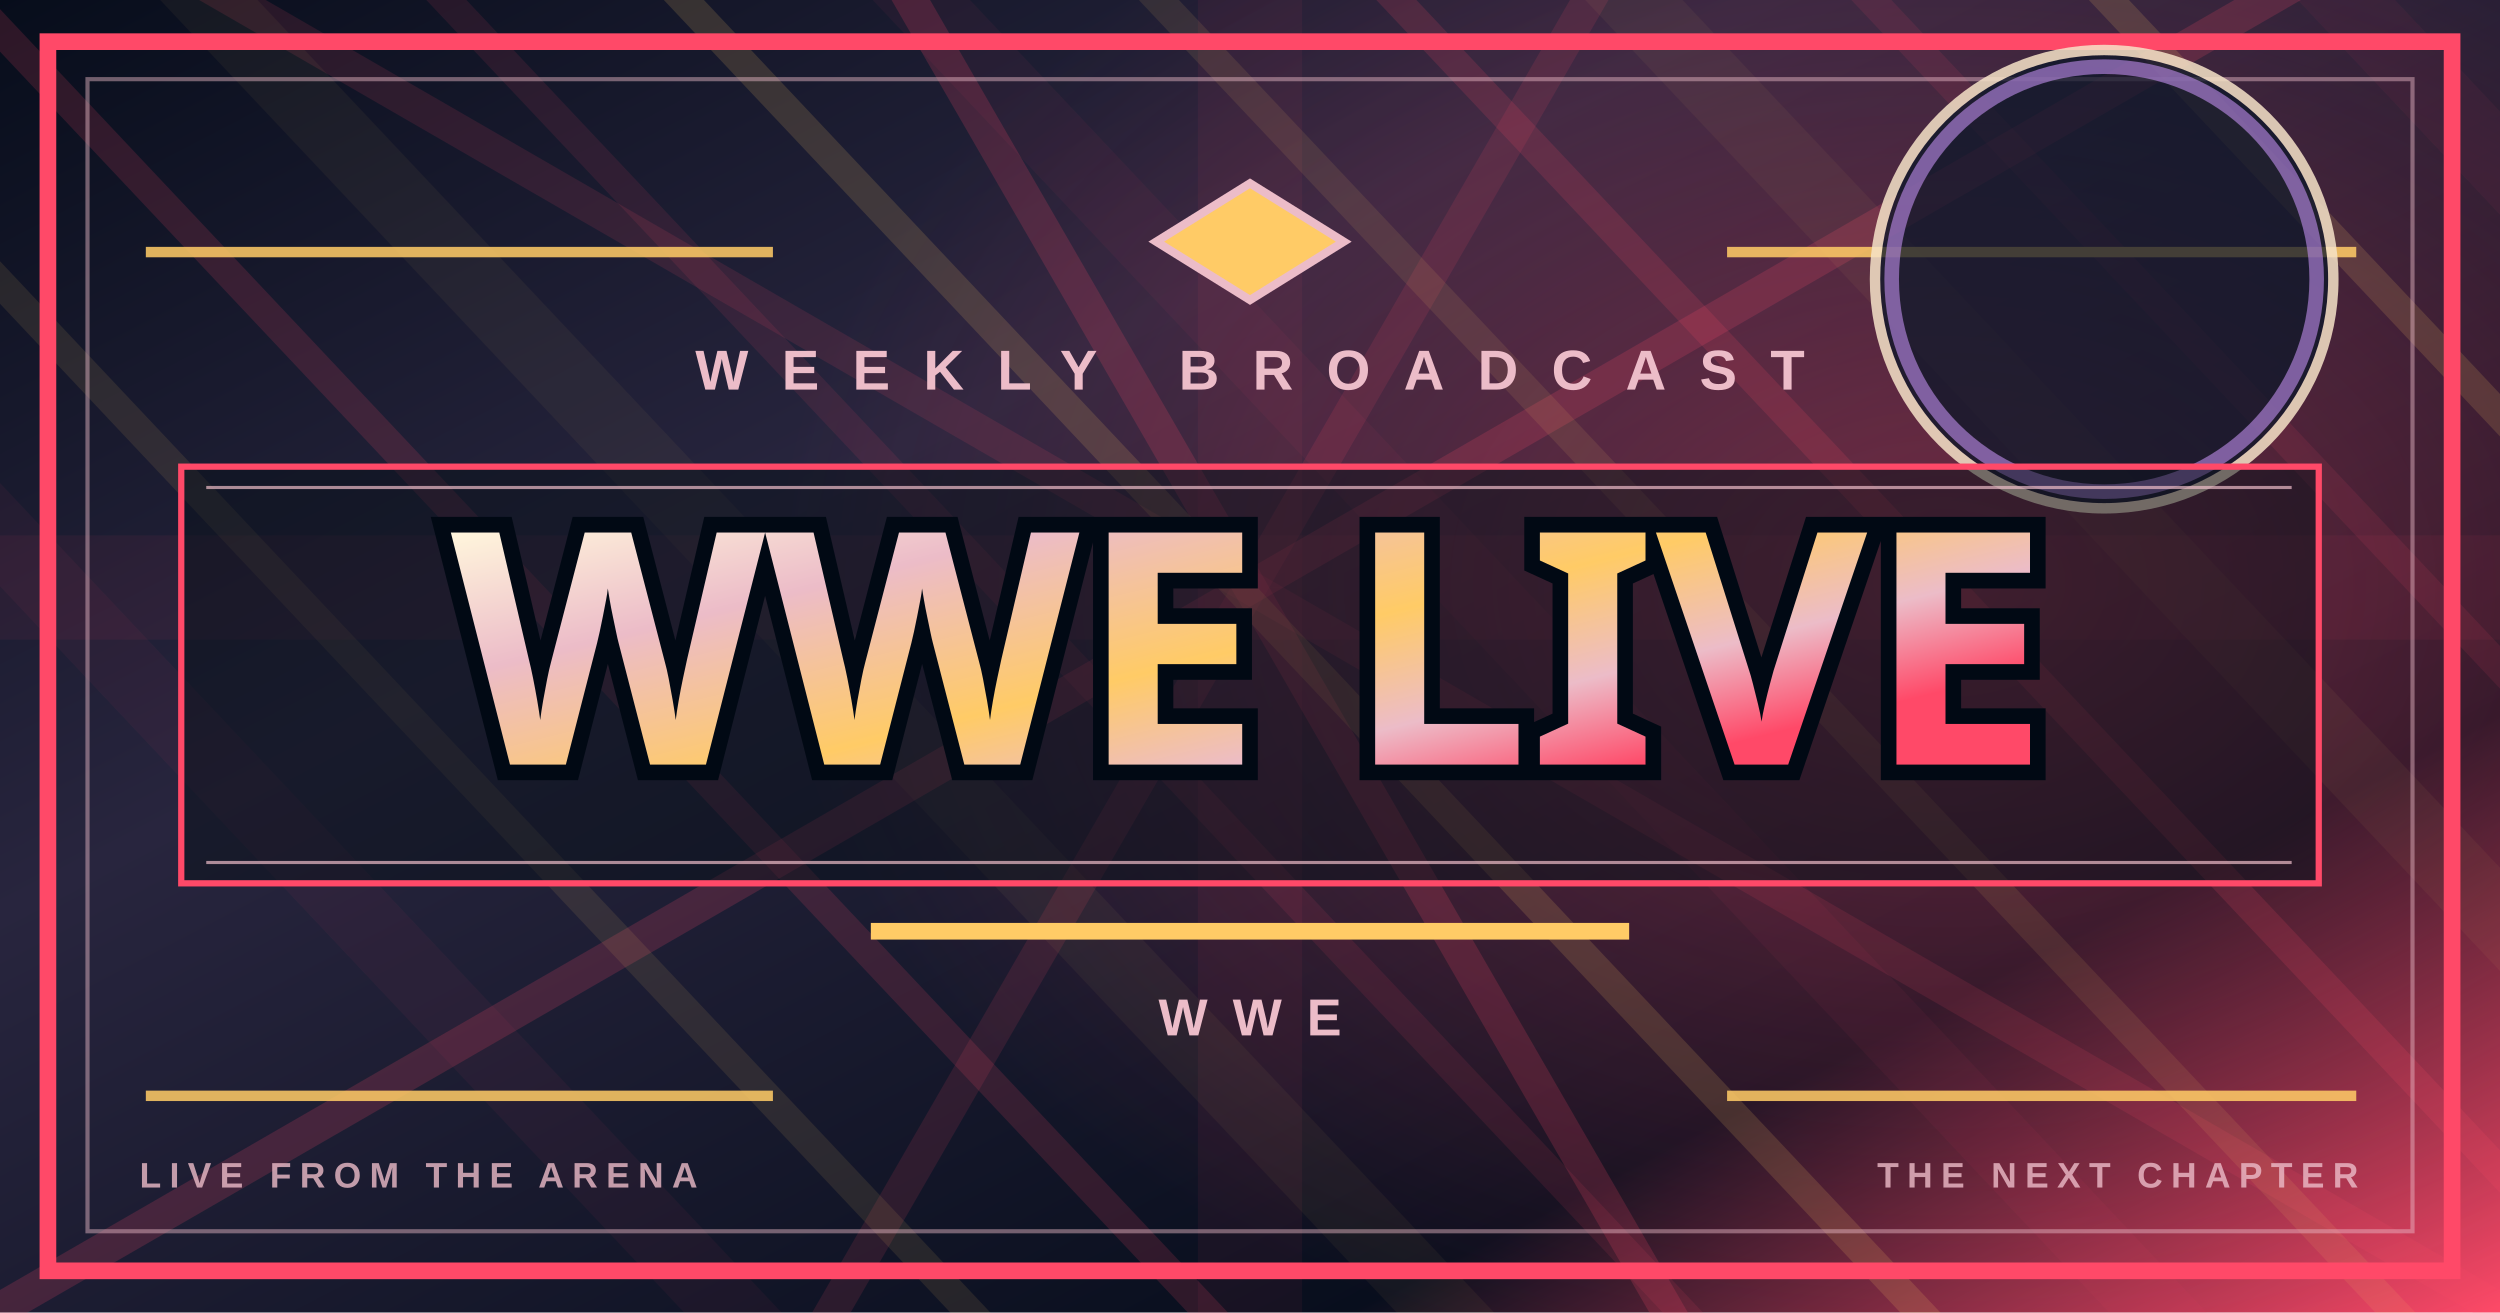
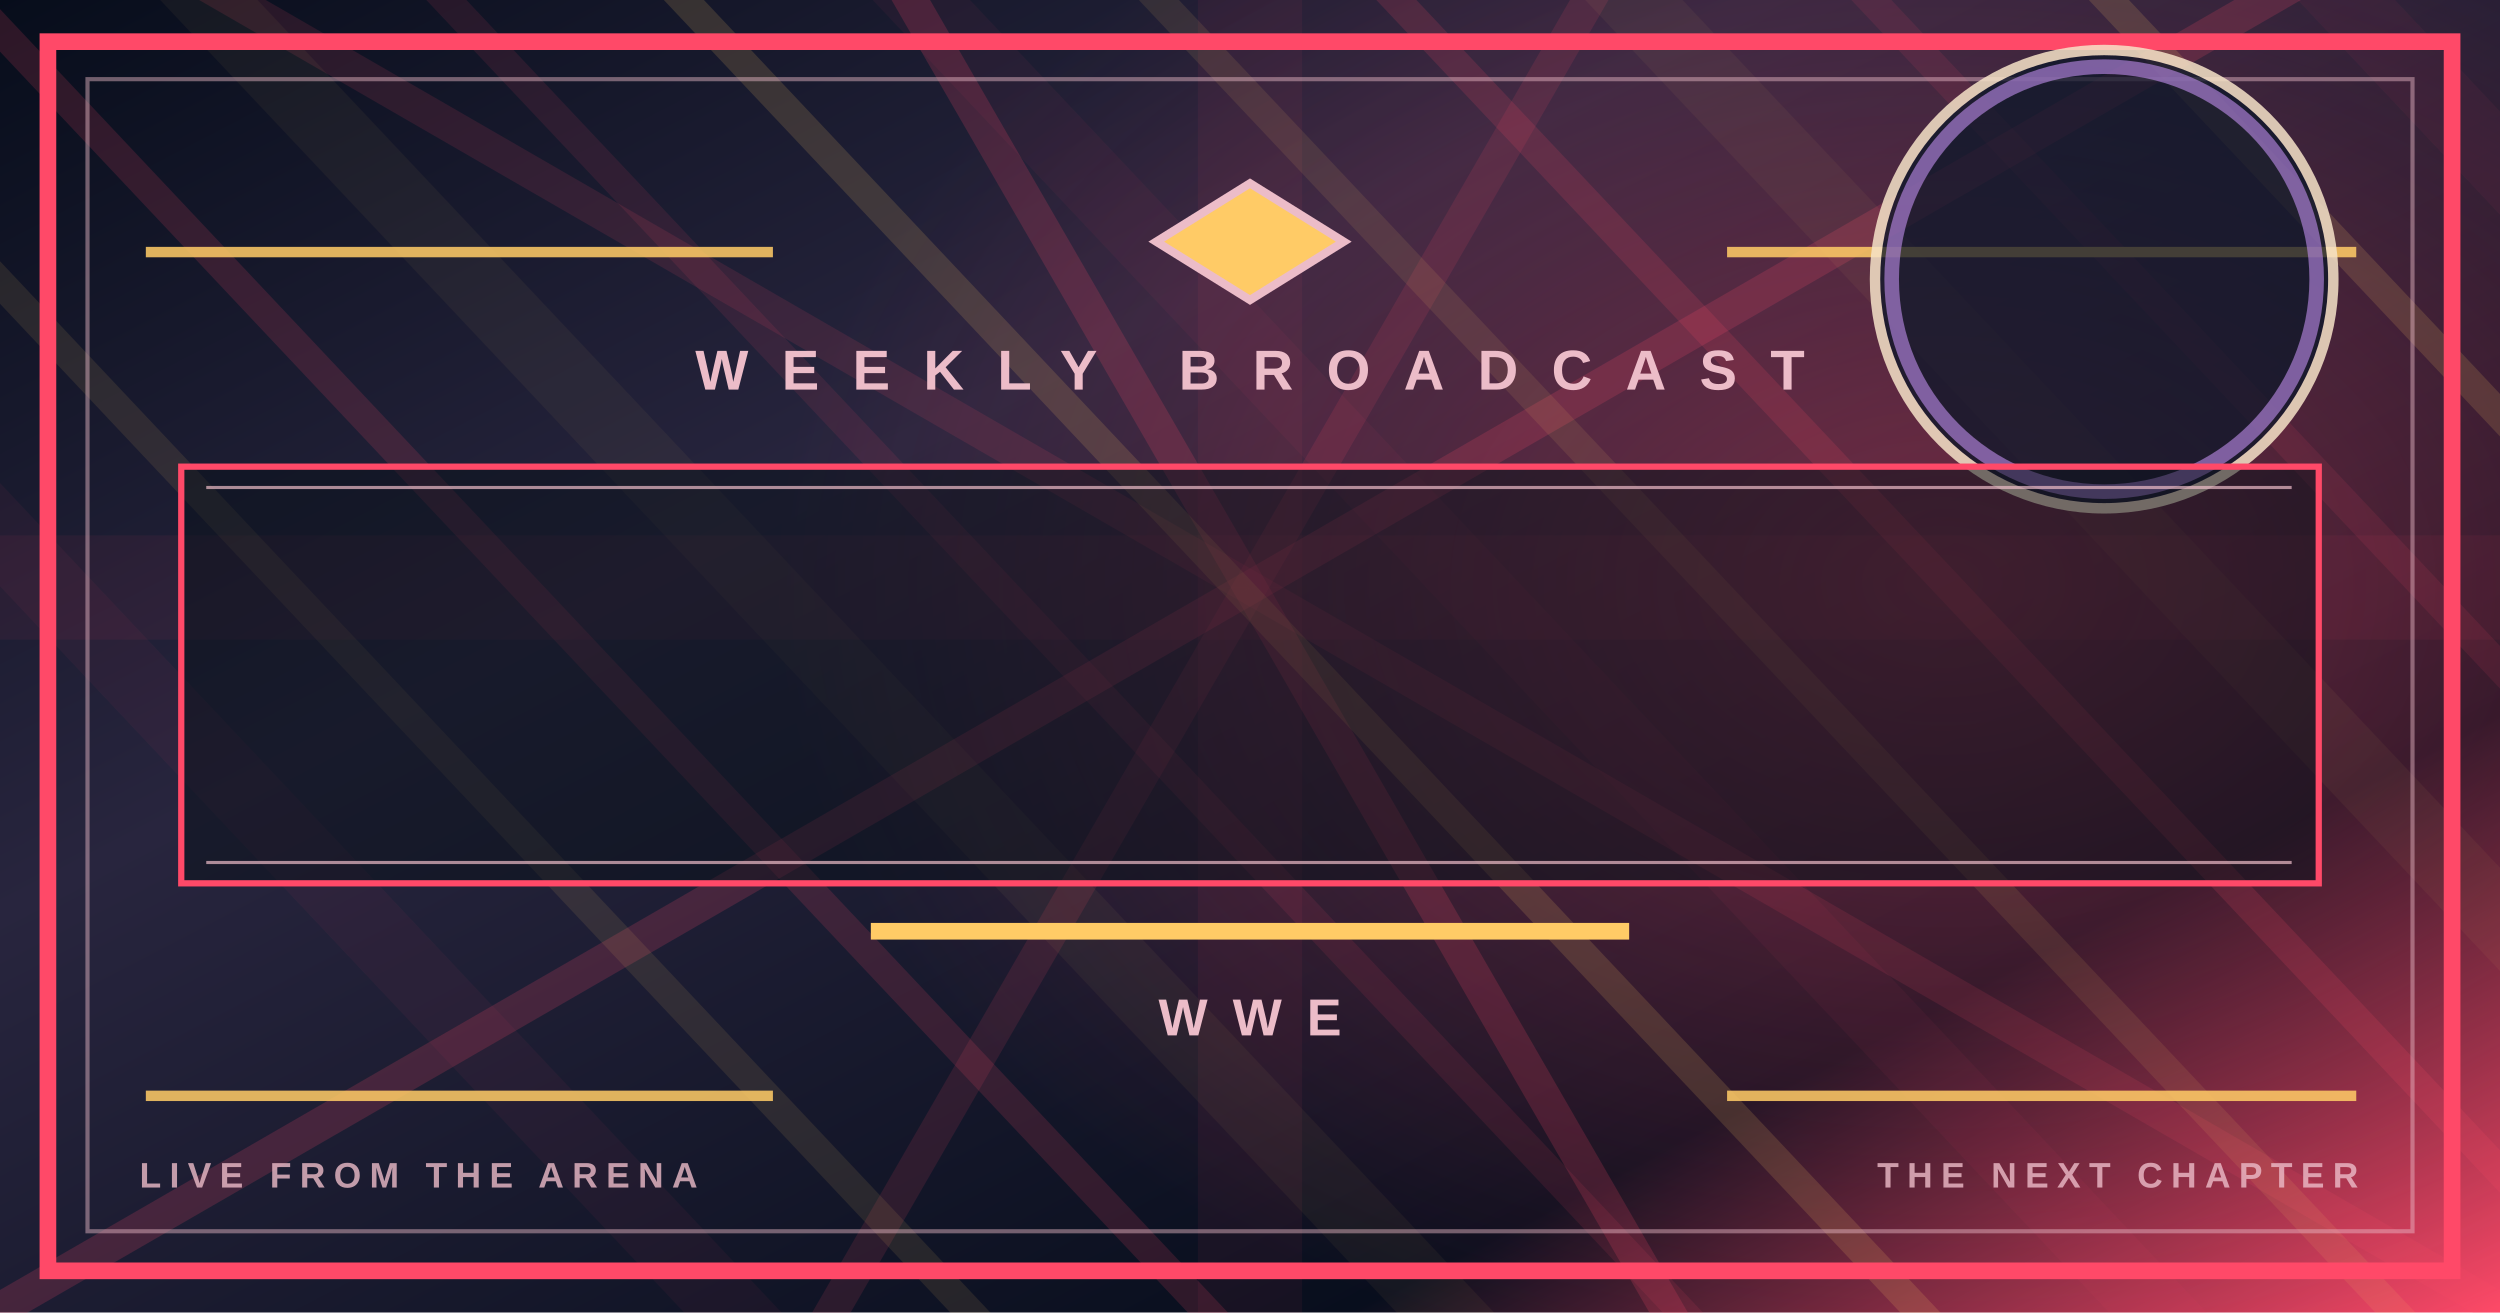
<svg xmlns="http://www.w3.org/2000/svg" width="1200" height="630" viewBox="0 0 1200 630" role="img" aria-label="WWE LIVE event art">
  <defs>
    <linearGradient id="sky" x1="0" y1="0" x2="1" y2="1">
      <stop stop-color="#070d1b" />
      <stop offset=".35" stop-color="#28253e" />
      <stop offset=".77" stop-color="#080e1d" />
      <stop offset="1" stop-color="#ff4968" />
    </linearGradient>
    <linearGradient id="chrome" x1="0" y1="0" x2="1" y2=".6">
      <stop stop-color="#fff5dc" />
      <stop offset=".27" stop-color="#ecbcc8" />
      <stop offset=".59" stop-color="#ffcb66" />
      <stop offset=".81" stop-color="#ecbcc8" />
      <stop offset="1" stop-color="#ff4968" />
    </linearGradient>
    <radialGradient id="spot">
      <stop stop-color="#ff4968" stop-opacity=".39" />
      <stop offset="1" stop-color="#ff4968" stop-opacity="0" />
    </radialGradient>
  </defs>
  <path fill="url(#sky)" d="M0 0h1200v630H0z" />
  <ellipse cx="935" cy="280" rx="570" ry="390" fill="url(#spot)" />
  <path d="M600 282L1680.0 282.0" stroke="#ff4968" stroke-width="50" opacity="0.06" />
  <path d="M600 282L1535.3 822.0" stroke="#ff4968" stroke-width="16" opacity="0.12" />
  <path d="M600 282L1140.0 1217.3" stroke="#ff4968" stroke-width="16" opacity="0.18" />
  <path d="M600 282L600.0 1362.0" stroke="#ff4968" stroke-width="50" opacity="0.06" />
  <path d="M600 282L60.0 1217.3" stroke="#ff4968" stroke-width="16" opacity="0.12" />
  <path d="M600 282L-335.3 822.0" stroke="#ff4968" stroke-width="16" opacity="0.18" />
  <path d="M600 282L-480.0 282.0" stroke="#ff4968" stroke-width="50" opacity="0.06" />
  <path d="M600 282L-335.3 -258.0" stroke="#ff4968" stroke-width="16" opacity="0.12" />
  <path d="M600 282L60.0 -653.3" stroke="#ff4968" stroke-width="16" opacity="0.18" />
  <path d="M600 282L600.0 -798.0" stroke="#ff4968" stroke-width="50" opacity="0.06" />
  <path d="M600 282L1140.0 -653.3" stroke="#ff4968" stroke-width="16" opacity="0.12" />
  <path d="M600 282L1535.3 -258.0" stroke="#ff4968" stroke-width="16" opacity="0.18" />
  <path d="M-270 -30L380 660" stroke="#ff4968" opacity="0.05" stroke-width="34" />
  <path d="M-156 -30L494 660" stroke="#ffcb66" opacity="0.1" stroke-width="14" />
  <path d="M-42 -30L608 660" stroke="#ff4968" opacity="0.15" stroke-width="14" />
  <path d="M72 -30L722 660" stroke="#ffcb66" opacity="0.05" stroke-width="34" />
  <path d="M186 -30L836 660" stroke="#ff4968" opacity="0.1" stroke-width="14" />
  <path d="M300 -30L950 660" stroke="#ffcb66" opacity="0.15" stroke-width="14" />
  <path d="M414 -30L1064 660" stroke="#ff4968" opacity="0.05" stroke-width="34" />
  <path d="M528 -30L1178 660" stroke="#ffcb66" opacity="0.1" stroke-width="14" />
  <path d="M642 -30L1292 660" stroke="#ff4968" opacity="0.15" stroke-width="14" />
  <path d="M756 -30L1406 660" stroke="#ffcb66" opacity="0.05" stroke-width="34" />
  <path d="M870 -30L1520 660" stroke="#ff4968" opacity="0.1" stroke-width="14" />
  <path d="M984 -30L1634 660" stroke="#ffcb66" opacity="0.15" stroke-width="14" />
  <path d="M1098 -30L1748 660" stroke="#ff4968" opacity="0.05" stroke-width="34" />
  <path d="M1212 -30L1862 660" stroke="#ffcb66" opacity="0.1" stroke-width="14" />
  <path d="M1326 -30L1976 660" stroke="#ff4968" opacity="0.15" stroke-width="14" />
  <g id="ppw-event-crest" color="#ff4968" opacity=".34" transform="translate(-60 0)">
    <g fill="none" stroke="currentColor" stroke-width="9" stroke-linecap="round" stroke-linejoin="round">M905 78l-148 447M1011 78l116 447M960 130v68M952 240v84M941 380v115M775 513h342</g>
  </g>
  <path d="M23 20h1154v590H23Z" fill="none" stroke="#ff4968" stroke-width="8" />
  <path d="M42 38h1116v553H42Z" fill="none" stroke="#ecbcc8" stroke-width="2" opacity=".46" />
  <path d="M70 121h301M829 121h302M70 526h301M829 526h302" stroke="#ffcb66" stroke-width="5" opacity=".86" />
  <path d="M600 88l45 28-45 28-45-28Z" fill="#ffcb66" stroke="#ecbcc8" stroke-width="4" />
  <text x="600" y="187" font-family="Arial,sans-serif" text-anchor="middle" font-size="27" letter-spacing="16" font-weight="900" fill="#ecbcc8">WEEKLY BROADCAST</text>
  <circle cx="1010" cy="134" r="110" fill="#0d1729e0" stroke="#f6e3c8" stroke-width="5" opacity=".85" />
  <circle cx="1010" cy="134" r="102" fill="none" stroke="#c08eec" stroke-width="7" opacity=".6" />
  <use href="#ppw-event-crest" transform="translate(1010 134) scale(.40) translate(-930 -280)" opacity=".98" />
  <path d="M87 224H1113V424H87Z" fill="#09101b82" stroke="#ff4968" stroke-width="3" />
  <path d="M99 234h1001M99 414h1001" stroke="#ecbcc8" stroke-width="1.5" opacity=".7" />
-   <text x="600" y="367" text-anchor="middle" font-family="Impact,'Arial Black',sans-serif" font-size="156" font-weight="1000" textLength="786.24" lengthAdjust="spacingAndGlyphs" fill="url(#chrome)" stroke="#010914" stroke-width="15" paint-order="stroke">WWE LIVE</text>
  <path d="M418 447h364" stroke="#ffcb66" stroke-width="8" />
  <text x="600" y="497" text-anchor="middle" fill="#ecbcc8" font-family="Arial,sans-serif" font-size="25" font-weight="900" letter-spacing="12">WWE</text>
  <text x="67" y="570" fill="#ecbcc8" opacity=".8" font-family="Arial,sans-serif" font-size="17" font-weight="900" letter-spacing="4">LIVE FROM THE ARENA</text>
  <text x="1132" y="570" text-anchor="end" fill="#ecbcc8" opacity=".8" font-family="Arial,sans-serif" font-size="17" font-weight="900" letter-spacing="4">THE NEXT CHAPTER</text>
</svg>
